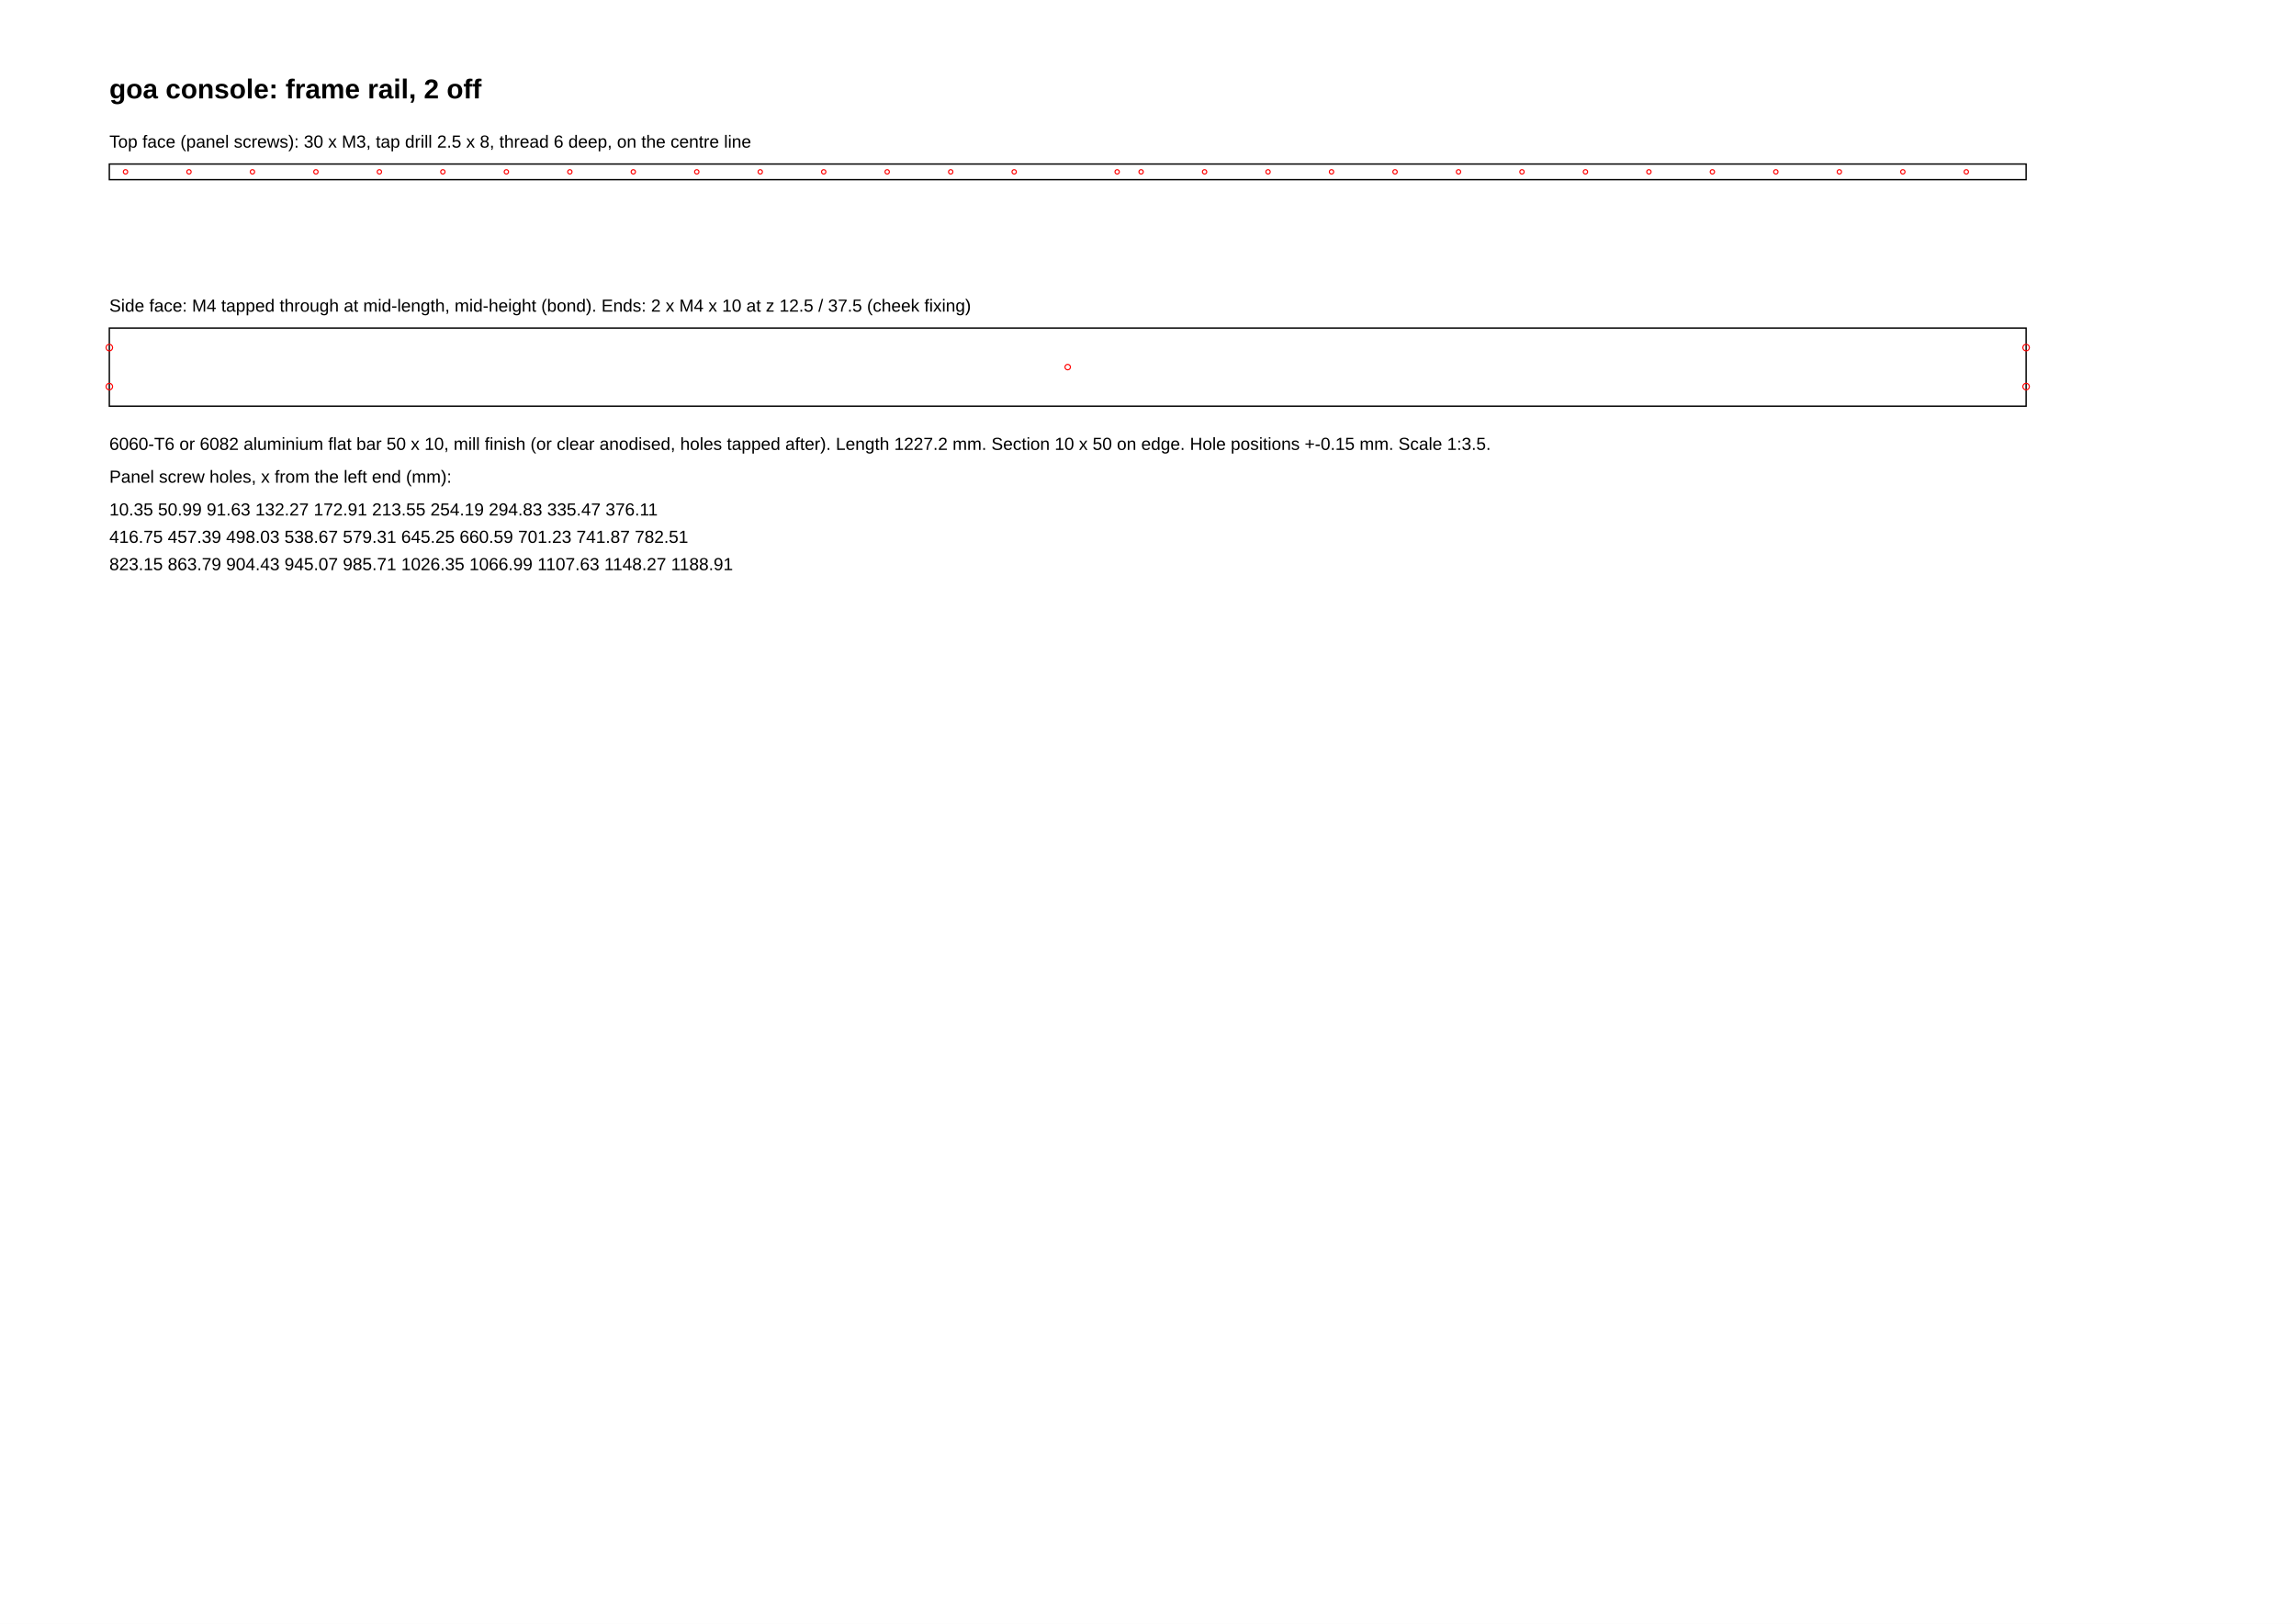
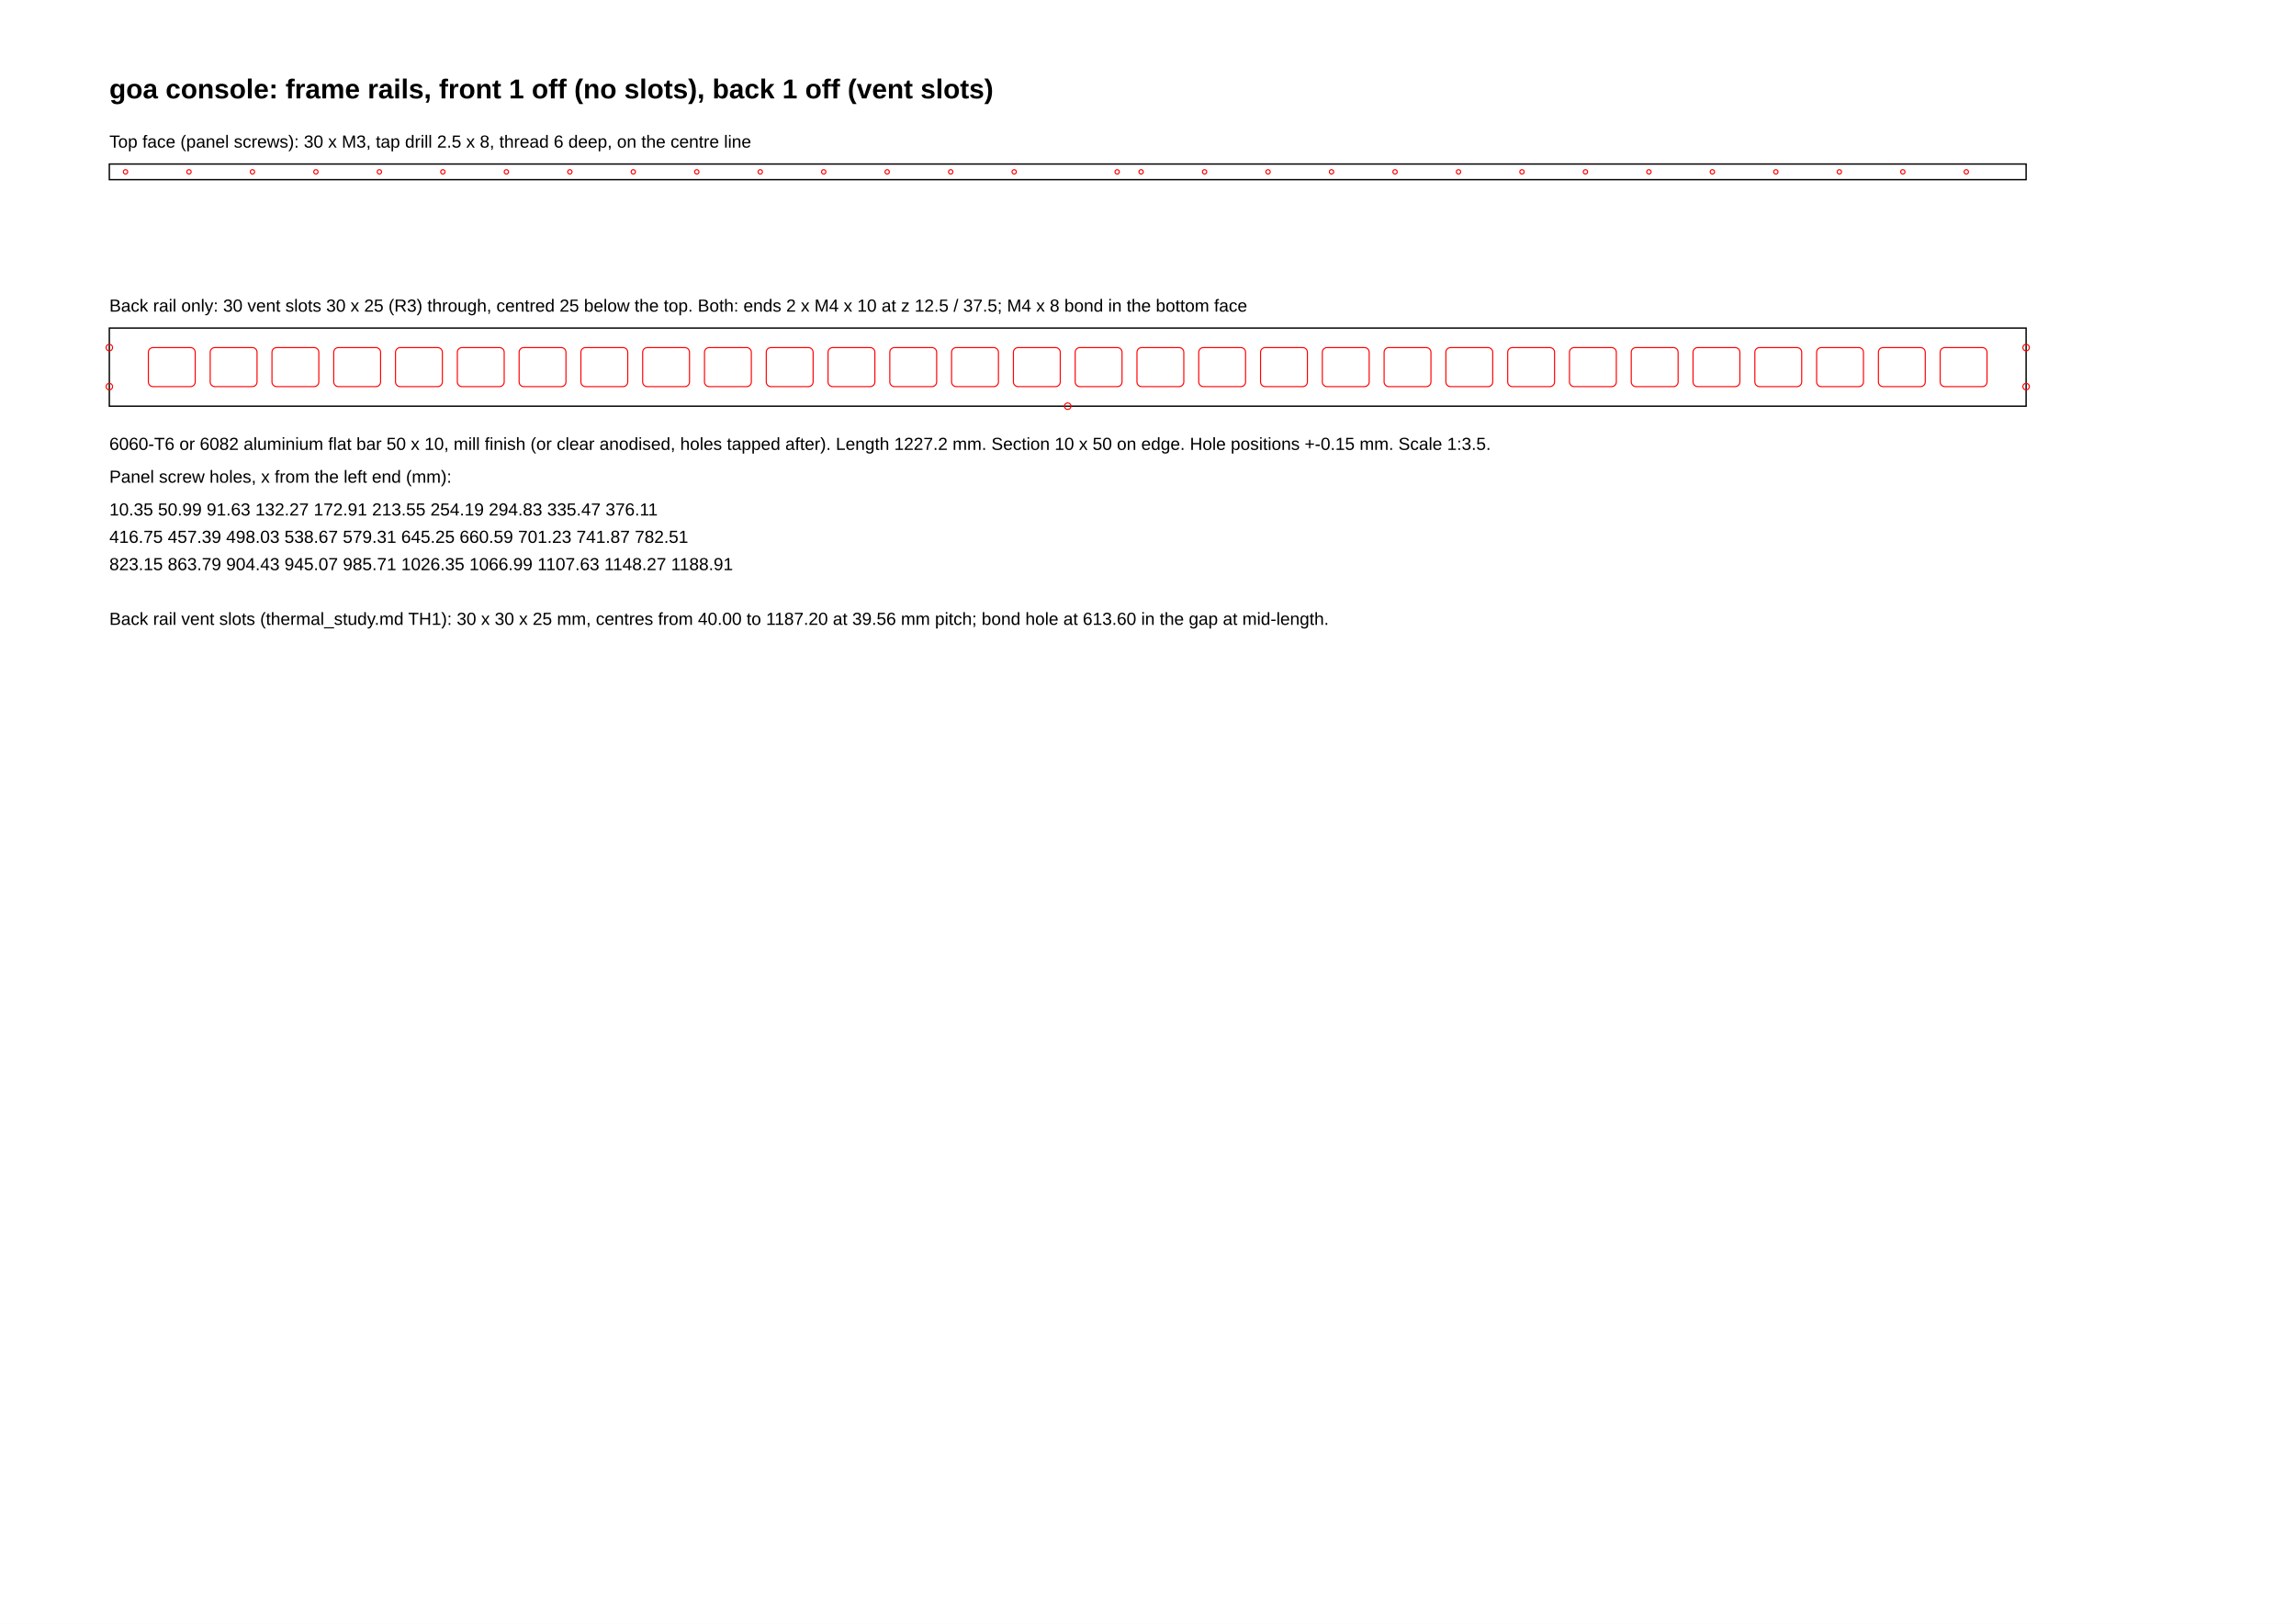
<svg xmlns="http://www.w3.org/2000/svg" width="420mm" height="297mm" viewBox="0 0 420 297" font-family="Arial Narrow, Arial, sans-serif">
  <rect width="420" height="297" fill="white" />
  <g fill="none" stroke="black" stroke-width="0.25">
    <rect x="20.0" y="30.0" width="350.63" height="2.86" />
    <rect x="20.0" y="60.0" width="350.63" height="14.29" />
  </g>
  <g fill="none" stroke="red" stroke-width="0.2">
    <circle cx="22.96" cy="31.43" r="0.40" />
    <circle cx="34.57" cy="31.43" r="0.40" />
    <circle cx="46.18" cy="31.43" r="0.40" />
    <circle cx="57.79" cy="31.43" r="0.40" />
    <circle cx="69.40" cy="31.43" r="0.40" />
    <circle cx="81.01" cy="31.43" r="0.40" />
    <circle cx="92.63" cy="31.43" r="0.40" />
    <circle cx="104.24" cy="31.43" r="0.40" />
    <circle cx="115.85" cy="31.43" r="0.40" />
    <circle cx="127.46" cy="31.43" r="0.40" />
    <circle cx="139.07" cy="31.43" r="0.40" />
    <circle cx="150.68" cy="31.43" r="0.40" />
    <circle cx="162.29" cy="31.43" r="0.40" />
    <circle cx="173.91" cy="31.43" r="0.40" />
    <circle cx="185.52" cy="31.43" r="0.40" />
    <circle cx="204.36" cy="31.43" r="0.40" />
    <circle cx="208.74" cy="31.43" r="0.40" />
    <circle cx="220.35" cy="31.43" r="0.40" />
    <circle cx="231.96" cy="31.43" r="0.40" />
    <circle cx="243.57" cy="31.43" r="0.40" />
    <circle cx="255.19" cy="31.43" r="0.40" />
    <circle cx="266.80" cy="31.43" r="0.40" />
    <circle cx="278.41" cy="31.43" r="0.40" />
    <circle cx="290.02" cy="31.43" r="0.40" />
    <circle cx="301.63" cy="31.43" r="0.40" />
    <circle cx="313.24" cy="31.43" r="0.40" />
    <circle cx="324.85" cy="31.43" r="0.40" />
    <circle cx="336.47" cy="31.43" r="0.40" />
    <circle cx="348.08" cy="31.43" r="0.40" />
    <circle cx="359.69" cy="31.43" r="0.40" />
    <circle cx="20.00" cy="63.57" r="0.6" />
    <circle cx="20.00" cy="70.71" r="0.6" />
    <circle cx="370.63" cy="63.57" r="0.6" />
    <circle cx="370.63" cy="70.71" r="0.6" />
-     <circle cx="195.31" cy="67.14" r="0.50" />
+     <circle cx="195.31" cy="74.29" r="0.6" />
+     <rect x="27.14" y="63.57" width="8.57" height="7.14" rx="0.86" />
+     <rect x="38.45" y="63.57" width="8.57" height="7.14" rx="0.86" />
+     <rect x="49.75" y="63.57" width="8.57" height="7.14" rx="0.86" />
+     <rect x="61.05" y="63.57" width="8.57" height="7.14" rx="0.86" />
+     <rect x="72.35" y="63.57" width="8.57" height="7.14" rx="0.86" />
+     <rect x="83.66" y="63.57" width="8.57" height="7.14" rx="0.86" />
+     <rect x="94.96" y="63.57" width="8.57" height="7.14" rx="0.86" />
+     <rect x="106.26" y="63.57" width="8.57" height="7.14" rx="0.86" />
+     <rect x="117.56" y="63.57" width="8.57" height="7.14" rx="0.86" />
+     <rect x="128.87" y="63.57" width="8.57" height="7.14" rx="0.86" />
+     <rect x="140.17" y="63.57" width="8.57" height="7.14" rx="0.86" />
+     <rect x="151.47" y="63.57" width="8.57" height="7.14" rx="0.86" />
+     <rect x="162.77" y="63.57" width="8.57" height="7.14" rx="0.86" />
+     <rect x="174.07" y="63.57" width="8.57" height="7.14" rx="0.86" />
+     <rect x="185.38" y="63.57" width="8.57" height="7.14" rx="0.86" />
+     <rect x="196.68" y="63.57" width="8.57" height="7.14" rx="0.86" />
+     <rect x="207.98" y="63.57" width="8.57" height="7.14" rx="0.86" />
+     <rect x="219.28" y="63.57" width="8.57" height="7.14" rx="0.86" />
+     <rect x="230.59" y="63.57" width="8.57" height="7.14" rx="0.86" />
+     <rect x="241.89" y="63.57" width="8.57" height="7.14" rx="0.86" />
+     <rect x="253.19" y="63.57" width="8.57" height="7.14" rx="0.86" />
+     <rect x="264.49" y="63.57" width="8.57" height="7.14" rx="0.86" />
+     <rect x="275.80" y="63.57" width="8.57" height="7.14" rx="0.86" />
+     <rect x="287.10" y="63.57" width="8.57" height="7.14" rx="0.86" />
+     <rect x="298.40" y="63.57" width="8.57" height="7.14" rx="0.86" />
+     <rect x="309.70" y="63.57" width="8.57" height="7.14" rx="0.86" />
+     <rect x="321.01" y="63.57" width="8.57" height="7.14" rx="0.86" />
+     <rect x="332.31" y="63.57" width="8.57" height="7.14" rx="0.86" />
+     <rect x="343.61" y="63.57" width="8.57" height="7.14" rx="0.86" />
+     <rect x="354.91" y="63.57" width="8.57" height="7.14" rx="0.86" />
  </g>
  <g font-size="3.2">
-     <text x="20.0" y="18" font-size="5" font-weight="bold">goa console: frame rail, 2 off</text>
+     <text x="20.0" y="18" font-size="5" font-weight="bold">goa console: frame rails, front 1 off (no slots), back 1 off (vent slots)</text>
    <text x="20.0" y="27.0">Top face (panel screws): 30 x M3, tap drill 2.5 x 8, thread 6 deep, on the centre line</text>
-     <text x="20.0" y="57.0">Side face: M4 tapped through at mid-length, mid-height (bond). Ends: 2 x M4 x 10 at z 12.5 / 37.5 (cheek fixing)</text>
+     <text x="20.0" y="57.0">Back rail only: 30 vent slots 30 x 25 (R3) through, centred 25 below the top. Both: ends 2 x M4 x 10 at z 12.5 / 37.5; M4 x 8 bond in the bottom face</text>
    <text x="20.0" y="82.286">6060-T6 or 6082 aluminium flat bar 50 x 10, mill finish (or clear anodised, holes tapped after). Length 1227.2 mm. Section 10 x 50 on edge. Hole positions +-0.15 mm. Scale 1:3.5.</text>
    <text x="20.0" y="88.286">Panel screw holes, x from the left end (mm):</text>
    <text x="20.0" y="94.286">10.35   50.99   91.63   132.27   172.91   213.55   254.19   294.83   335.47   376.11</text>
    <text x="20.0" y="99.286">416.75   457.39   498.03   538.67   579.31   645.25   660.59   701.23   741.87   782.51</text>
    <text x="20.0" y="104.286">823.15   863.79   904.43   945.07   985.71   1026.35   1066.99   1107.63   1148.27   1188.91</text>
+     <text x="20.0" y="114.286">Back rail vent slots (thermal_study.md TH1): 30 x 30 x 25 mm, centres from 40.00 to 1187.20 at 39.56 mm pitch; bond hole at 613.60 in the gap at mid-length.</text>
  </g>
</svg>
